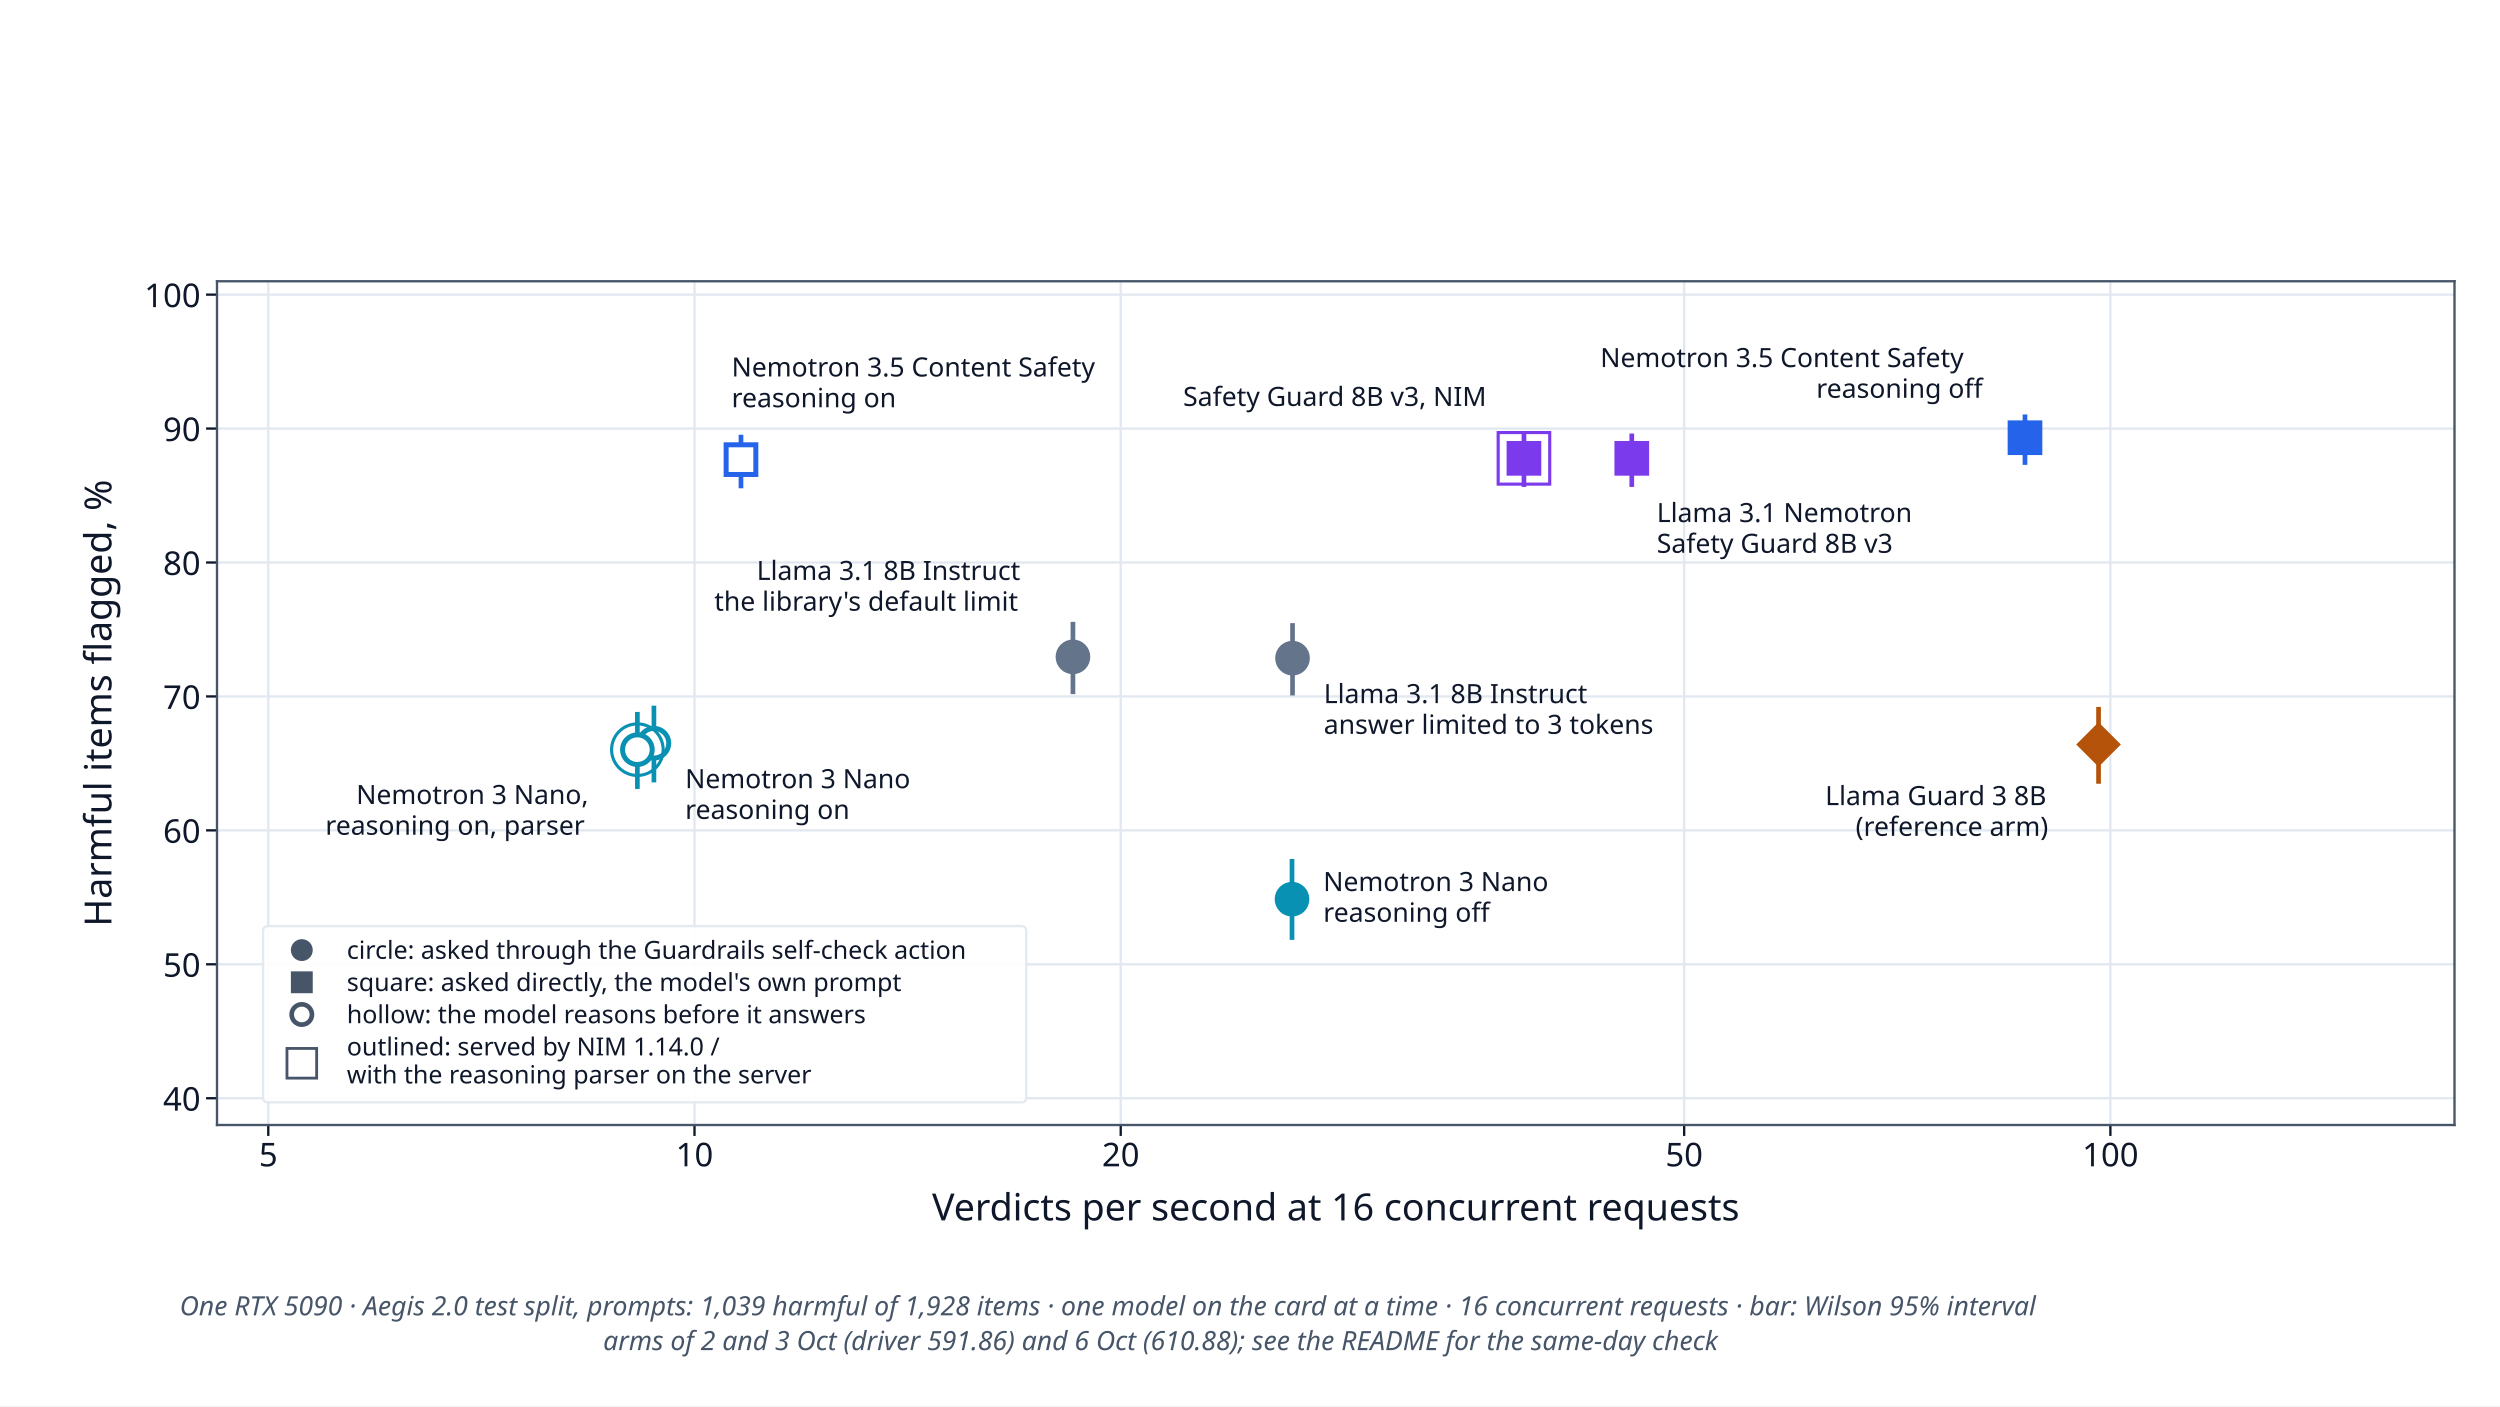
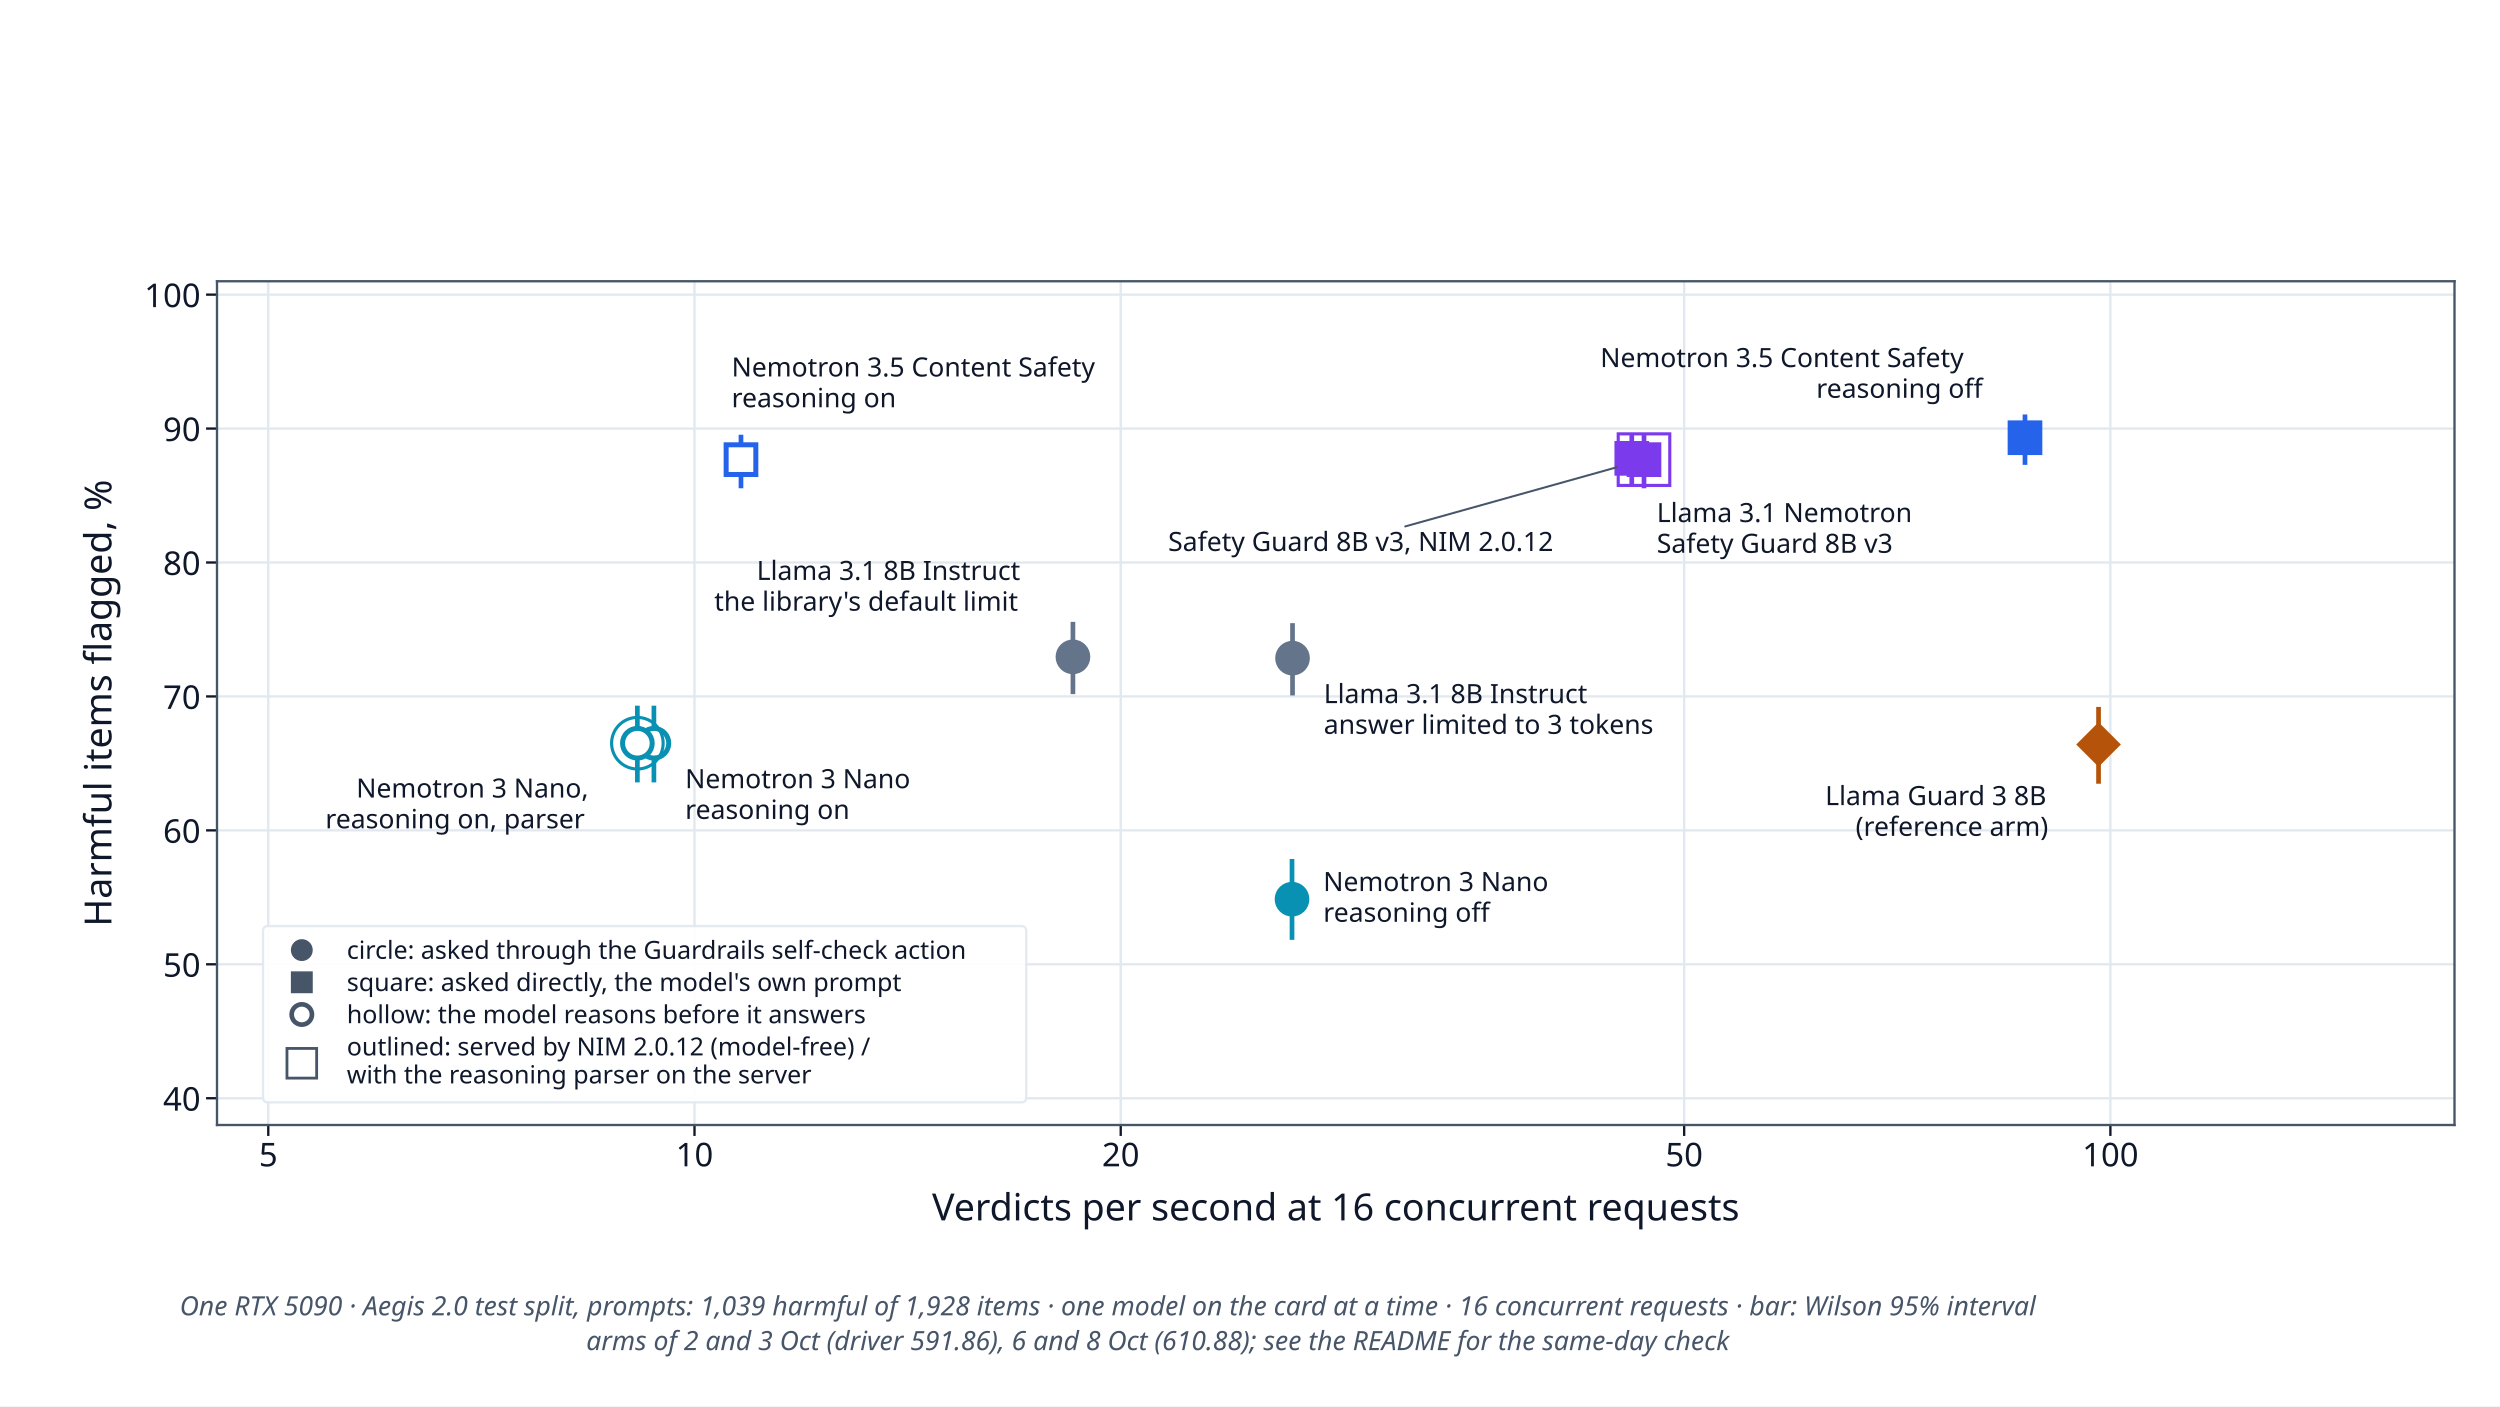
<svg xmlns="http://www.w3.org/2000/svg" xmlns:xlink="http://www.w3.org/1999/xlink" width="1600" height="900" viewBox="0 0 1600 900" version="1.1">
  <defs>
    <style type="text/css">*{stroke-linejoin: round; stroke-linecap: butt}</style>
  </defs>
  <g id="figure_1">
    <g id="patch_1">
      <path d="M 0 900  L 1600 900  L 1600 0  L 0 0  z " style="fill: #ffffff" />
    </g>
    <g id="axes_1">
      <g id="patch_2">
        <path d="M 138.88 720  L 1570.88 720  L 1570.88 180  L 138.88 180  z " style="fill: #ffffff" />
      </g>
      <g id="matplotlib.axis_1">
        <g id="xtick_1">
          <g id="line2d_1">
            <path d="M 171.694 720  L 171.694 180  " clip-path="url(#p97b2269379)" style="fill: none; stroke: #e2e8f0; stroke-width: 1.5; stroke-linecap: square" />
          </g>
          <g id="line2d_2">
            <defs>
              <path id="m2c2556c2d8" d="M 0 0  L 0 7  " style="stroke: #0f172a; stroke-width: 1.5" />
            </defs>
            <g>
              <use xlink:href="#m2c2556c2d8" x="171.694" y="720" style="fill: #0f172a; stroke: #0f172a; stroke-width: 1.5" />
            </g>
          </g>
          <g id="text_1">
            <text style="font-size: 21px; font-family: 'Space Grotesk', sans-serif; text-anchor: middle; fill: #0f172a" x="171.694" y="746.457" transform="rotate(-0 171.6943 746.4567)">5</text>
          </g>
        </g>
        <g id="xtick_2">
          <g id="line2d_3">
            <path d="M 444.478 720  L 444.478 180  " clip-path="url(#p97b2269379)" style="fill: none; stroke: #e2e8f0; stroke-width: 1.5; stroke-linecap: square" />
          </g>
          <g id="line2d_4">
            <g>
              <use xlink:href="#m2c2556c2d8" x="444.478" y="720" style="fill: #0f172a; stroke: #0f172a; stroke-width: 1.5" />
            </g>
          </g>
          <g id="text_2">
            <text style="font-size: 21px; font-family: 'Space Grotesk', sans-serif; text-anchor: middle; fill: #0f172a" x="444.478" y="746.457" transform="rotate(-0 444.4782 746.4567)">10</text>
          </g>
        </g>
        <g id="xtick_3">
          <g id="line2d_5">
            <path d="M 717.262 720  L 717.262 180  " clip-path="url(#p97b2269379)" style="fill: none; stroke: #e2e8f0; stroke-width: 1.5; stroke-linecap: square" />
          </g>
          <g id="line2d_6">
            <g>
              <use xlink:href="#m2c2556c2d8" x="717.262" y="720" style="fill: #0f172a; stroke: #0f172a; stroke-width: 1.5" />
            </g>
          </g>
          <g id="text_3">
            <text style="font-size: 21px; font-family: 'Space Grotesk', sans-serif; text-anchor: middle; fill: #0f172a" x="717.262" y="746.457" transform="rotate(-0 717.2621 746.4567)">20</text>
          </g>
        </g>
        <g id="xtick_4">
          <g id="line2d_7">
            <path d="M 1077.863 720  L 1077.863 180  " clip-path="url(#p97b2269379)" style="fill: none; stroke: #e2e8f0; stroke-width: 1.5; stroke-linecap: square" />
          </g>
          <g id="line2d_8">
            <g>
              <use xlink:href="#m2c2556c2d8" x="1077.863" y="720" style="fill: #0f172a; stroke: #0f172a; stroke-width: 1.5" />
            </g>
          </g>
          <g id="text_4">
            <text style="font-size: 21px; font-family: 'Space Grotesk', sans-serif; text-anchor: middle; fill: #0f172a" x="1077.863" y="746.457" transform="rotate(-0 1077.863 746.4567)">50</text>
          </g>
        </g>
        <g id="xtick_5">
          <g id="line2d_9">
            <path d="M 1350.647 720  L 1350.647 180  " clip-path="url(#p97b2269379)" style="fill: none; stroke: #e2e8f0; stroke-width: 1.5; stroke-linecap: square" />
          </g>
          <g id="line2d_10">
            <g>
              <use xlink:href="#m2c2556c2d8" x="1350.647" y="720" style="fill: #0f172a; stroke: #0f172a; stroke-width: 1.5" />
            </g>
          </g>
          <g id="text_5">
            <text style="font-size: 21px; font-family: 'Space Grotesk', sans-serif; text-anchor: middle; fill: #0f172a" x="1350.647" y="746.457" transform="rotate(-0 1350.647 746.4567)">100</text>
          </g>
        </g>
        <g id="text_6">
          <text style="font-size: 24px; font-family: 'Space Grotesk', sans-serif; text-anchor: middle; fill: #0f172a" x="854.88" y="781.06" transform="rotate(-0 854.88 781.0603)">Verdicts per second at 16 concurrent requests</text>
        </g>
      </g>
      <g id="matplotlib.axis_2">
        <g id="ytick_1">
          <g id="line2d_11">
            <path d="M 138.88 702.857  L 1570.88 702.857  " clip-path="url(#p97b2269379)" style="fill: none; stroke: #e2e8f0; stroke-width: 1.5; stroke-linecap: square" />
          </g>
          <g id="line2d_12">
            <defs>
              <path id="m90295307e1" d="M 0 0  L -7 0  " style="stroke: #0f172a; stroke-width: 1.5" />
            </defs>
            <g>
              <use xlink:href="#m90295307e1" x="138.88" y="702.857" style="fill: #0f172a; stroke: #0f172a; stroke-width: 1.5" />
            </g>
          </g>
          <g id="text_7">
            <text style="font-size: 21px; font-family: 'Space Grotesk', sans-serif; text-anchor: end; fill: #0f172a" x="128.38" y="710.836" transform="rotate(-0 128.38 710.8355)">40</text>
          </g>
        </g>
        <g id="ytick_2">
          <g id="line2d_13">
            <path d="M 138.88 617.143  L 1570.88 617.143  " clip-path="url(#p97b2269379)" style="fill: none; stroke: #e2e8f0; stroke-width: 1.5; stroke-linecap: square" />
          </g>
          <g id="line2d_14">
            <g>
              <use xlink:href="#m90295307e1" x="138.88" y="617.143" style="fill: #0f172a; stroke: #0f172a; stroke-width: 1.5" />
            </g>
          </g>
          <g id="text_8">
            <text style="font-size: 21px; font-family: 'Space Grotesk', sans-serif; text-anchor: end; fill: #0f172a" x="128.38" y="625.121" transform="rotate(-0 128.38 625.1212)">50</text>
          </g>
        </g>
        <g id="ytick_3">
          <g id="line2d_15">
            <path d="M 138.88 531.429  L 1570.88 531.429  " clip-path="url(#p97b2269379)" style="fill: none; stroke: #e2e8f0; stroke-width: 1.5; stroke-linecap: square" />
          </g>
          <g id="line2d_16">
            <g>
              <use xlink:href="#m90295307e1" x="138.88" y="531.429" style="fill: #0f172a; stroke: #0f172a; stroke-width: 1.5" />
            </g>
          </g>
          <g id="text_9">
            <text style="font-size: 21px; font-family: 'Space Grotesk', sans-serif; text-anchor: end; fill: #0f172a" x="128.38" y="539.407" transform="rotate(-0 128.38 539.4069)">60</text>
          </g>
        </g>
        <g id="ytick_4">
          <g id="line2d_17">
            <path d="M 138.88 445.714  L 1570.88 445.714  " clip-path="url(#p97b2269379)" style="fill: none; stroke: #e2e8f0; stroke-width: 1.5; stroke-linecap: square" />
          </g>
          <g id="line2d_18">
            <g>
              <use xlink:href="#m90295307e1" x="138.88" y="445.714" style="fill: #0f172a; stroke: #0f172a; stroke-width: 1.5" />
            </g>
          </g>
          <g id="text_10">
            <text style="font-size: 21px; font-family: 'Space Grotesk', sans-serif; text-anchor: end; fill: #0f172a" x="128.38" y="453.693" transform="rotate(-0 128.38 453.6926)">70</text>
          </g>
        </g>
        <g id="ytick_5">
          <g id="line2d_19">
            <path d="M 138.88 360  L 1570.88 360  " clip-path="url(#p97b2269379)" style="fill: none; stroke: #e2e8f0; stroke-width: 1.5; stroke-linecap: square" />
          </g>
          <g id="line2d_20">
            <g>
              <use xlink:href="#m90295307e1" x="138.88" y="360" style="fill: #0f172a; stroke: #0f172a; stroke-width: 1.5" />
            </g>
          </g>
          <g id="text_11">
            <text style="font-size: 21px; font-family: 'Space Grotesk', sans-serif; text-anchor: end; fill: #0f172a" x="128.38" y="367.978" transform="rotate(-0 128.38 367.9784)">80</text>
          </g>
        </g>
        <g id="ytick_6">
          <g id="line2d_21">
            <path d="M 138.88 274.286  L 1570.88 274.286  " clip-path="url(#p97b2269379)" style="fill: none; stroke: #e2e8f0; stroke-width: 1.5; stroke-linecap: square" />
          </g>
          <g id="line2d_22">
            <g>
              <use xlink:href="#m90295307e1" x="138.88" y="274.286" style="fill: #0f172a; stroke: #0f172a; stroke-width: 1.5" />
            </g>
          </g>
          <g id="text_12">
            <text style="font-size: 21px; font-family: 'Space Grotesk', sans-serif; text-anchor: end; fill: #0f172a" x="128.38" y="282.264" transform="rotate(-0 128.38 282.2641)">90</text>
          </g>
        </g>
        <g id="ytick_7">
          <g id="line2d_23">
            <path d="M 138.88 188.571  L 1570.88 188.571  " clip-path="url(#p97b2269379)" style="fill: none; stroke: #e2e8f0; stroke-width: 1.5; stroke-linecap: square" />
          </g>
          <g id="line2d_24">
            <g>
              <use xlink:href="#m90295307e1" x="138.88" y="188.571" style="fill: #0f172a; stroke: #0f172a; stroke-width: 1.5" />
            </g>
          </g>
          <g id="text_13">
            <text style="font-size: 21px; font-family: 'Space Grotesk', sans-serif; text-anchor: end; fill: #0f172a" x="128.38" y="196.55" transform="rotate(-0 128.38 196.5498)">100</text>
          </g>
        </g>
        <g id="text_14">
          <text style="font-size: 24px; font-family: 'Space Grotesk', sans-serif; text-anchor: middle; fill: #0f172a" x="71.305" y="450" transform="rotate(-90 71.305 450)">Harmful items flagged, %</text>
        </g>
      </g>
      <g id="line2d_25">
        <path d="M 827.215 445.08  L 827.215 398.789  " clip-path="url(#p97b2269379)" style="fill: none; stroke: #64748b; stroke-width: 3" />
      </g>
      <g id="line2d_26">
        <path d="M 686.68 444.232  L 686.68 397.993  " clip-path="url(#p97b2269379)" style="fill: none; stroke: #64748b; stroke-width: 3" />
      </g>
      <g id="line2d_27">
        <path d="M 418.502 500.74  L 418.502 451.623  " clip-path="url(#p97b2269379)" style="fill: none; stroke: #0891b2; stroke-width: 3" />
      </g>
      <g id="line2d_28">
        <path d="M 826.893 601.524  L 826.893 549.747  " clip-path="url(#p97b2269379)" style="fill: none; stroke: #0891b2; stroke-width: 3" />
      </g>
      <g id="line2d_29">
        <path d="M 1295.99 297.502  L 1295.99 265.267  " clip-path="url(#p97b2269379)" style="fill: none; stroke: #2563eb; stroke-width: 3" />
      </g>
      <g id="line2d_30">
        <path d="M 474.224 312.496  L 474.224 278.218  " clip-path="url(#p97b2269379)" style="fill: none; stroke: #2563eb; stroke-width: 3" />
      </g>
      <g id="line2d_31">
        <path d="M 1044.339 311.617  L 1044.339 277.453  " clip-path="url(#p97b2269379)" style="fill: none; stroke: #7c3aed; stroke-width: 3" />
      </g>
      <g id="line2d_32">
        <path d="M 1343.07 501.58  L 1343.07 452.428  " clip-path="url(#p97b2269379)" style="fill: none; stroke: #b45309; stroke-width: 3" />
      </g>
      <g id="line2d_33">
-         <path d="M 975.324 311.617  L 975.324 277.453  " clip-path="url(#p97b2269379)" style="fill: none; stroke: #7c3aed; stroke-width: 3" />
+         <path d="M 407.92 500.74  L 407.92 451.623  " clip-path="url(#p97b2269379)" style="fill: none; stroke: #0891b2; stroke-width: 3" />
      </g>
      <g id="line2d_34">
-         <path d="M 407.92 504.936  L 407.92 455.647  " clip-path="url(#p97b2269379)" style="fill: none; stroke: #0891b2; stroke-width: 3" />
+         <path d="M 1052.157 312.496  L 1052.157 278.218  " clip-path="url(#p97b2269379)" style="fill: none; stroke: #7c3aed; stroke-width: 3" />
      </g>
      <g id="patch_3">
        <path d="M 138.88 720  L 138.88 180  " style="fill: none; stroke: #475569; stroke-width: 1.5; stroke-linejoin: miter; stroke-linecap: square" />
      </g>
      <g id="patch_4">
        <path d="M 1570.88 720  L 1570.88 180  " style="fill: none; stroke: #475569; stroke-width: 1.5; stroke-linejoin: miter; stroke-linecap: square" />
      </g>
      <g id="patch_5">
        <path d="M 138.88 720  L 1570.88 720  " style="fill: none; stroke: #475569; stroke-width: 1.5; stroke-linejoin: miter; stroke-linecap: square" />
      </g>
      <g id="patch_6">
        <path d="M 138.88 180  L 1570.88 180  " style="fill: none; stroke: #475569; stroke-width: 1.5; stroke-linejoin: miter; stroke-linecap: square" />
      </g>
      <g id="line2d_35">
        <defs>
          <path id="m4cd215f87e" d="M 0 9.5  C 2.519 9.5 4.936 8.499 6.718 6.718  C 8.499 4.936 9.5 2.519 9.5 0  C 9.5 -2.519 8.499 -4.936 6.718 -6.718  C 4.936 -8.499 2.519 -9.5 0 -9.5  C -2.519 -9.5 -4.936 -8.499 -6.718 -6.718  C -8.499 -4.936 -9.5 -2.519 -9.5 0  C -9.5 2.519 -8.499 4.936 -6.718 6.718  C -4.936 8.499 -2.519 9.5 0 9.5  z " style="stroke: #64748b; stroke-width: 3.2" />
        </defs>
        <g clip-path="url(#p97b2269379)">
          <use xlink:href="#m4cd215f87e" x="827.215" y="421.213" style="fill: #64748b; stroke: #64748b; stroke-width: 3.2" />
        </g>
      </g>
      <g id="text_15">
        <text style="font-size: 17px; font-family: 'Space Grotesk', sans-serif; fill: #0f172a" transform="translate(847.2146 449.9951)">Llama 3.1 8B Instruct</text>
        <text style="font-size: 17px; font-family: 'Space Grotesk', sans-serif; fill: #0f172a" transform="translate(847.2146 469.6772)">answer limited to 3 tokens</text>
      </g>
      <g id="line2d_36">
        <g clip-path="url(#p97b2269379)">
          <use xlink:href="#m4cd215f87e" x="686.68" y="420.388" style="fill: #64748b; stroke: #64748b; stroke-width: 3.2" />
        </g>
      </g>
      <g id="text_16">
        <text style="font-size: 17px; font-family: 'Space Grotesk', sans-serif; fill: #0f172a" transform="translate(484.2831 371.1701)">Llama 3.1 8B Instruct</text>
        <text style="font-size: 17px; font-family: 'Space Grotesk', sans-serif; fill: #0f172a" transform="translate(457.1416 390.8523)">the library's default limit</text>
      </g>
      <g id="line2d_37">
        <defs>
          <path id="m36b922b8f1" d="M 0 9.5  C 2.519 9.5 4.936 8.499 6.718 6.718  C 8.499 4.936 9.5 2.519 9.5 0  C 9.5 -2.519 8.499 -4.936 6.718 -6.718  C 4.936 -8.499 2.519 -9.5 0 -9.5  C -2.519 -9.5 -4.936 -8.499 -6.718 -6.718  C -8.499 -4.936 -9.5 -2.519 -9.5 0  C -9.5 2.519 -8.499 4.936 -6.718 6.718  C -4.936 8.499 -2.519 9.5 0 9.5  z " style="stroke: #0891b2; stroke-width: 3.2" />
        </defs>
        <g clip-path="url(#p97b2269379)">
          <use xlink:href="#m36b922b8f1" x="418.502" y="475.661" style="fill: #ffffff; stroke: #0891b2; stroke-width: 3.2" />
        </g>
      </g>
      <g id="text_17">
        <text style="font-size: 17px; font-family: 'Space Grotesk', sans-serif; fill: #0f172a" transform="translate(438.5018 504.443)">Nemotron 3 Nano</text>
        <text style="font-size: 17px; font-family: 'Space Grotesk', sans-serif; fill: #0f172a" transform="translate(438.5018 524.1252)">reasoning on</text>
      </g>
      <g id="line2d_38">
        <defs>
          <path id="mce63f2d6fa" d="M 0 9.5  C 2.519 9.5 4.936 8.499 6.718 6.718  C 8.499 4.936 9.5 2.519 9.5 0  C 9.5 -2.519 8.499 -4.936 6.718 -6.718  C 4.936 -8.499 2.519 -9.5 0 -9.5  C -2.519 -9.5 -4.936 -8.499 -6.718 -6.718  C -8.499 -4.936 -9.5 -2.519 -9.5 0  C -9.5 2.519 -8.499 4.936 -6.718 6.718  C -4.936 8.499 -2.519 9.5 0 9.5  z " style="stroke: #0891b2; stroke-width: 3.2" />
        </defs>
        <g clip-path="url(#p97b2269379)">
          <use xlink:href="#mce63f2d6fa" x="826.893" y="575.482" style="fill: #0891b2; stroke: #0891b2; stroke-width: 3.2" />
        </g>
      </g>
      <g id="text_18">
        <text style="font-size: 17px; font-family: 'Space Grotesk', sans-serif; fill: #0f172a" transform="translate(846.8926 570.2643)">Nemotron 3 Nano</text>
        <text style="font-size: 17px; font-family: 'Space Grotesk', sans-serif; fill: #0f172a" transform="translate(846.8926 589.9465)">reasoning off</text>
      </g>
      <g id="line2d_39">
        <defs>
          <path id="m3acf0d2640" d="M -9.5 9.5  L 9.5 9.5  L 9.5 -9.5  L -9.5 -9.5  z " style="stroke: #2563eb; stroke-width: 3.2; stroke-linejoin: miter" />
        </defs>
        <g clip-path="url(#p97b2269379)">
          <use xlink:href="#m3acf0d2640" x="1295.99" y="280.143" style="fill: #2563eb; stroke: #2563eb; stroke-width: 3.2; stroke-linejoin: miter" />
        </g>
      </g>
      <g id="text_19">
        <text style="font-size: 17px; font-family: 'Space Grotesk', sans-serif; fill: #0f172a" transform="translate(1024.17 234.9254)">Nemotron 3.5 Content Safety</text>
        <text style="font-size: 17px; font-family: 'Space Grotesk', sans-serif; fill: #0f172a" transform="translate(1162.412 254.6075)">reasoning off</text>
      </g>
      <g id="line2d_40">
        <defs>
          <path id="mfc27d1c7c5" d="M -9.5 9.5  L 9.5 9.5  L 9.5 -9.5  L -9.5 -9.5  z " style="stroke: #2563eb; stroke-width: 3.2; stroke-linejoin: miter" />
        </defs>
        <g clip-path="url(#p97b2269379)">
          <use xlink:href="#mfc27d1c7c5" x="474.224" y="294.167" style="fill: #ffffff; stroke: #2563eb; stroke-width: 3.2; stroke-linejoin: miter" />
        </g>
      </g>
      <g id="text_20">
        <text style="font-size: 17px; font-family: 'Space Grotesk', sans-serif; fill: #0f172a" transform="translate(468.2238 240.9499)">Nemotron 3.5 Content Safety</text>
        <text style="font-size: 17px; font-family: 'Space Grotesk', sans-serif; fill: #0f172a" transform="translate(468.2238 260.632)">reasoning on</text>
      </g>
      <g id="line2d_41">
        <defs>
          <path id="m11b76abd32" d="M -9.5 9.5  L 9.5 9.5  L 9.5 -9.5  L -9.5 -9.5  z " style="stroke: #7c3aed; stroke-width: 3.2; stroke-linejoin: miter" />
        </defs>
        <g clip-path="url(#p97b2269379)">
          <use xlink:href="#m11b76abd32" x="1044.339" y="293.342" style="fill: #7c3aed; stroke: #7c3aed; stroke-width: 3.2; stroke-linejoin: miter" />
        </g>
      </g>
      <g id="text_21">
        <text style="font-size: 17px; font-family: 'Space Grotesk', sans-serif; fill: #0f172a" transform="translate(1060.339 334.1249)">Llama 3.1 Nemotron</text>
        <text style="font-size: 17px; font-family: 'Space Grotesk', sans-serif; fill: #0f172a" transform="translate(1060.339 353.807)">Safety Guard 8B v3</text>
      </g>
      <g id="line2d_42">
        <defs>
          <path id="m6bb25801bf" d="M 0 12.021  L 12.021 0  L 0 -12.021  L -12.021 0  z " style="stroke: #b45309; stroke-width: 3.2; stroke-linejoin: miter" />
        </defs>
        <g clip-path="url(#p97b2269379)">
          <use xlink:href="#m6bb25801bf" x="1343.07" y="476.486" style="fill: #b45309; stroke: #b45309; stroke-width: 3.2; stroke-linejoin: miter" />
        </g>
      </g>
      <g id="text_22">
        <text style="font-size: 17px; font-family: 'Space Grotesk', sans-serif; fill: #0f172a" transform="translate(1168.128 515.268)">Llama Guard 3 8B</text>
        <text style="font-size: 17px; font-family: 'Space Grotesk', sans-serif; fill: #0f172a" transform="translate(1187.575 534.9502)">(reference arm)</text>
      </g>
      <g id="line2d_43">
        <g clip-path="url(#p97b2269379)">
-           <use xlink:href="#m11b76abd32" x="975.324" y="293.342" style="fill: #7c3aed; stroke: #7c3aed; stroke-width: 3.2; stroke-linejoin: miter" />
+           <use xlink:href="#m36b922b8f1" x="407.92" y="475.661" style="fill: #ffffff; stroke: #0891b2; stroke-width: 3.2" />
        </g>
      </g>
      <g id="line2d_44">
        <defs>
+           <path id="m6e1c790b3b" d="M 0 16.5  C 4.376 16.5 8.573 14.761 11.667 11.667  C 14.761 8.573 16.5 4.376 16.5 0  C 16.5 -4.376 14.761 -8.573 11.667 -11.667  C 8.573 -14.761 4.376 -16.5 0 -16.5  C -4.376 -16.5 -8.573 -14.761 -11.667 -11.667  C -14.761 -8.573 -16.5 -4.376 -16.5 0  C -16.5 4.376 -14.761 8.573 -11.667 11.667  C -8.573 14.761 -4.376 16.5 0 16.5  z " style="stroke: #0891b2; stroke-width: 2" />
+         </defs>
+         <g clip-path="url(#p97b2269379)">
+           <use xlink:href="#m6e1c790b3b" x="407.92" y="475.661" style="fill-opacity: 0; stroke: #0891b2; stroke-width: 2" />
+         </g>
+       </g>
+       <g id="text_23">
+         <text style="font-size: 17px; font-family: 'Space Grotesk', sans-serif; fill: #0f172a" transform="translate(227.9981 510.443)">Nemotron 3 Nano,</text>
+         <text style="font-size: 17px; font-family: 'Space Grotesk', sans-serif; fill: #0f172a" transform="translate(208.2277 530.1252)">reasoning on, parser</text>
+       </g>
+       <g id="line2d_45">
+         <g clip-path="url(#p97b2269379)">
+           <use xlink:href="#m11b76abd32" x="1052.157" y="294.167" style="fill: #7c3aed; stroke: #7c3aed; stroke-width: 3.2; stroke-linejoin: miter" />
+         </g>
+       </g>
+       <g id="line2d_46">
+         <defs>
          <path id="m4248150de6" d="M -16.5 16.5  L 16.5 16.5  L 16.5 -16.5  L -16.5 -16.5  z " style="stroke: #7c3aed; stroke-width: 2; stroke-linejoin: miter" />
        </defs>
        <g clip-path="url(#p97b2269379)">
-           <use xlink:href="#m4248150de6" x="975.324" y="293.342" style="fill-opacity: 0; stroke: #7c3aed; stroke-width: 2; stroke-linejoin: miter" />
-         </g>
-       </g>
-       <g id="text_23">
-         <text style="font-size: 17px; font-family: 'Space Grotesk', sans-serif; text-anchor: end; fill: #0f172a" x="951.324" y="259.807" transform="rotate(-0 951.3237 259.807)">Safety Guard 8B v3, NIM</text>
-       </g>
-       <g id="line2d_45">
-         <g clip-path="url(#p97b2269379)">
-           <use xlink:href="#m36b922b8f1" x="407.92" y="479.786" style="fill: #ffffff; stroke: #0891b2; stroke-width: 3.2" />
-         </g>
-       </g>
-       <g id="line2d_46">
-         <defs>
-           <path id="m6e1c790b3b" d="M 0 16.5  C 4.376 16.5 8.573 14.761 11.667 11.667  C 14.761 8.573 16.5 4.376 16.5 0  C 16.5 -4.376 14.761 -8.573 11.667 -11.667  C 8.573 -14.761 4.376 -16.5 0 -16.5  C -4.376 -16.5 -8.573 -14.761 -11.667 -11.667  C -14.761 -8.573 -16.5 -4.376 -16.5 0  C -16.5 4.376 -14.761 8.573 -11.667 11.667  C -8.573 14.761 -4.376 16.5 0 16.5  z " style="stroke: #0891b2; stroke-width: 2" />
-         </defs>
-         <g clip-path="url(#p97b2269379)">
-           <use xlink:href="#m6e1c790b3b" x="407.92" y="479.786" style="fill-opacity: 0; stroke: #0891b2; stroke-width: 2" />
-         </g>
+           <use xlink:href="#m4248150de6" x="1052.157" y="294.167" style="fill-opacity: 0; stroke: #7c3aed; stroke-width: 2; stroke-linejoin: miter" />
+         </g>
+       </g>
+       <g id="patch_7">
+         <path d="M 899.371 336.906  Q 967.098 317.961 1034.826 299.015  " style="fill: none; stroke: #475569; stroke-width: 1.3; stroke-linecap: round" />
      </g>
      <g id="text_24">
-         <text style="font-size: 17px; font-family: 'Space Grotesk', sans-serif; fill: #0f172a" transform="translate(227.9981 514.5679)">Nemotron 3 Nano,</text>
-         <text style="font-size: 17px; font-family: 'Space Grotesk', sans-serif; fill: #0f172a" transform="translate(208.2277 534.25)">reasoning on, parser</text>
+         <text style="font-size: 17px; font-family: 'Space Grotesk', sans-serif; text-anchor: end; fill: #0f172a" x="994.157" y="352.632" transform="rotate(-0 994.157 352.632)">Safety Guard 8B v3, NIM 2.0.12</text>
      </g>
      <g id="legend_1">
-         <g id="patch_7">
+         <g id="patch_8">
          <path d="M 171.56 705.52  L 653.6 705.52  Q 656.8 705.52 656.8 702.32  L 656.8 595.904  Q 656.8 592.703 653.6 592.703  L 171.56 592.703  Q 168.36 592.703 168.36 595.904  L 168.36 702.32  Q 168.36 705.52 171.56 705.52  z " style="fill: #ffffff; opacity: 0.92; stroke: #e2e8f0; stroke-width: 1.5; stroke-linejoin: miter" />
        </g>
        <g id="line2d_47">
          <defs>
            <path id="m9f82e47357" d="M 0 6.5  C 1.724 6.5 3.377 5.815 4.596 4.596  C 5.815 3.377 6.5 1.724 6.5 0  C 6.5 -1.724 5.815 -3.377 4.596 -4.596  C 3.377 -5.815 1.724 -6.5 0 -6.5  C -1.724 -6.5 -3.377 -5.815 -4.596 -4.596  C -5.815 -3.377 -6.5 -1.724 -6.5 0  C -6.5 1.724 -5.815 3.377 -4.596 4.596  C -3.377 5.815 -1.724 6.5 0 6.5  z " style="stroke: #475569" />
          </defs>
          <g>
            <use xlink:href="#m9f82e47357" x="193.16" y="608.061" style="fill: #475569; stroke: #475569" />
          </g>
        </g>
        <g id="text_25">
          <text style="font-size: 16px; font-family: 'Space Grotesk', sans-serif; text-anchor: start; fill: #0f172a" x="221.96" y="613.661" transform="rotate(-0 221.96 613.661)">circle: asked through the Guardrails self-check action</text>
        </g>
        <g id="line2d_48">
          <defs>
            <path id="m306c660dbb" d="M -6.5 6.5  L 6.5 6.5  L 6.5 -6.5  L -6.5 -6.5  z " style="stroke: #475569; stroke-linejoin: miter" />
          </defs>
          <g>
            <use xlink:href="#m306c660dbb" x="193.16" y="628.666" style="fill: #475569; stroke: #475569; stroke-linejoin: miter" />
          </g>
        </g>
        <g id="text_26">
          <text style="font-size: 16px; font-family: 'Space Grotesk', sans-serif; text-anchor: start; fill: #0f172a" x="221.96" y="634.266" transform="rotate(-0 221.96 634.266)">square: asked directly, the model's own prompt</text>
        </g>
        <g id="line2d_49">
          <defs>
            <path id="m85005f251f" d="M 0 6.5  C 1.724 6.5 3.377 5.815 4.596 4.596  C 5.815 3.377 6.5 1.724 6.5 0  C 6.5 -1.724 5.815 -3.377 4.596 -4.596  C 3.377 -5.815 1.724 -6.5 0 -6.5  C -1.724 -6.5 -3.377 -5.815 -4.596 -4.596  C -5.815 -3.377 -6.5 -1.724 -6.5 0  C -6.5 1.724 -5.815 3.377 -4.596 4.596  C -3.377 5.815 -1.724 6.5 0 6.5  z " style="stroke: #475569; stroke-width: 3" />
          </defs>
          <g>
            <use xlink:href="#m85005f251f" x="193.16" y="649.271" style="fill: #ffffff; stroke: #475569; stroke-width: 3" />
          </g>
        </g>
        <g id="text_27">
          <text style="font-size: 16px; font-family: 'Space Grotesk', sans-serif; text-anchor: start; fill: #0f172a" x="221.96" y="654.871" transform="rotate(-0 221.96 654.871)">hollow: the model reasons before it answers</text>
        </g>
        <g id="line2d_50">
          <defs>
            <path id="m70744583db" d="M -9.5 9.5  L 9.5 9.5  L 9.5 -9.5  L -9.5 -9.5  z " style="stroke: #475569; stroke-width: 1.8; stroke-linejoin: miter" />
          </defs>
          <g>
            <use xlink:href="#m70744583db" x="193.16" y="680.498" style="fill-opacity: 0; stroke: #475569; stroke-width: 1.8; stroke-linejoin: miter" />
          </g>
        </g>
        <g id="text_28">
-           <text style="font-size: 16px; font-family: 'Space Grotesk', sans-serif; fill: #0f172a" transform="translate(221.96 675.476)">outlined: served by NIM 1.14.0 /</text>
+           <text style="font-size: 16px; font-family: 'Space Grotesk', sans-serif; fill: #0f172a" transform="translate(221.96 675.476)">outlined: served by NIM 2.0.12 (model-free) /</text>
          <text style="font-size: 16px; font-family: 'Space Grotesk', sans-serif; fill: #0f172a" transform="translate(221.96 693.3925)">with the reasoning parser on the server</text>
        </g>
      </g>
    </g>
    <g id="text_29">
      <text style="font-style: italic; font-size: 17px; font-family: 'Space Grotesk', sans-serif; fill: #475569" transform="translate(114.989 841.7989)">One RTX 5090 · Aegis 2.0 test split, prompts: 1,039 harmful of 1,928 items · one model on the card at a time · 16 concurrent requests · bar: Wilson 95% interval</text>
-       <text style="font-style: italic; font-size: 17px; font-family: 'Space Grotesk', sans-serif; fill: #475569" transform="translate(385.9969 864.0645)">arms of 2 and 3 Oct (driver 591.86) and 6 Oct (610.88); see the README for the same-day check</text>
+       <text style="font-style: italic; font-size: 17px; font-family: 'Space Grotesk', sans-serif; fill: #475569" transform="translate(375.1859 864.0645)">arms of 2 and 3 Oct (driver 591.86), 6 and 8 Oct (610.88); see the README for the same-day check</text>
    </g>
  </g>
  <defs>
    <clipPath id="p97b2269379">
      <rect x="138.88" y="180" width="1432" height="540" />
    </clipPath>
  </defs>
</svg>
